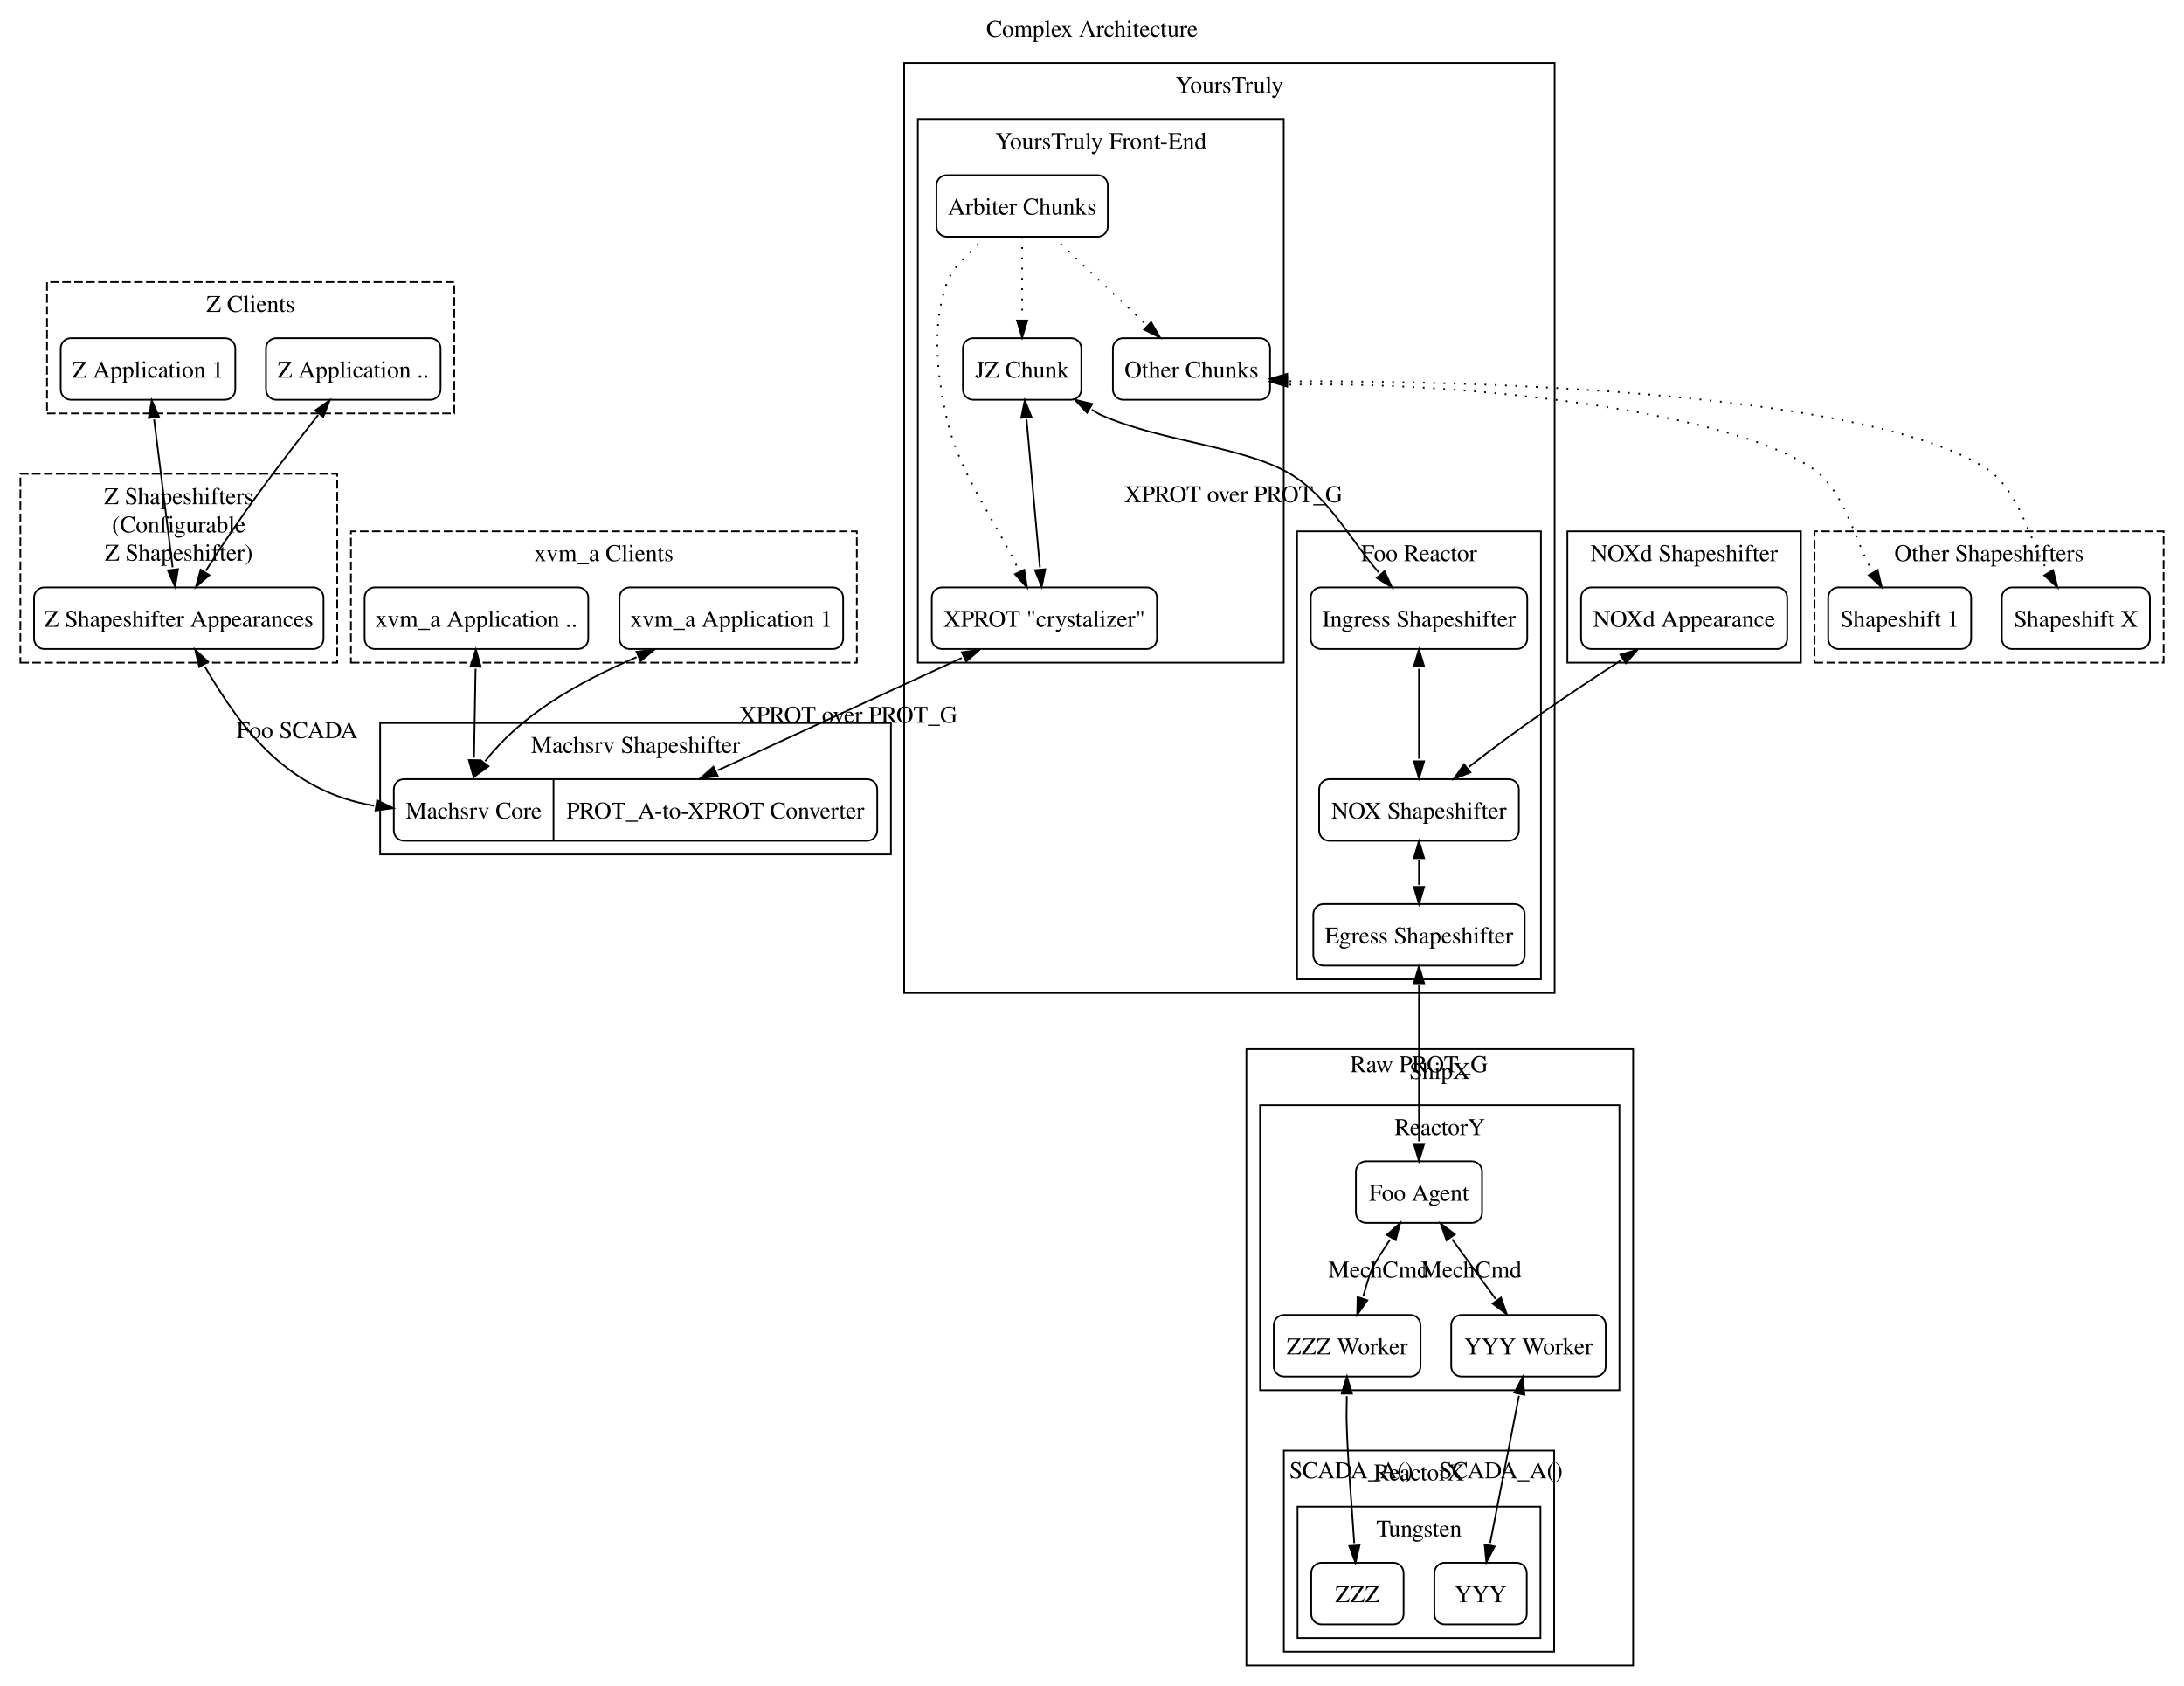
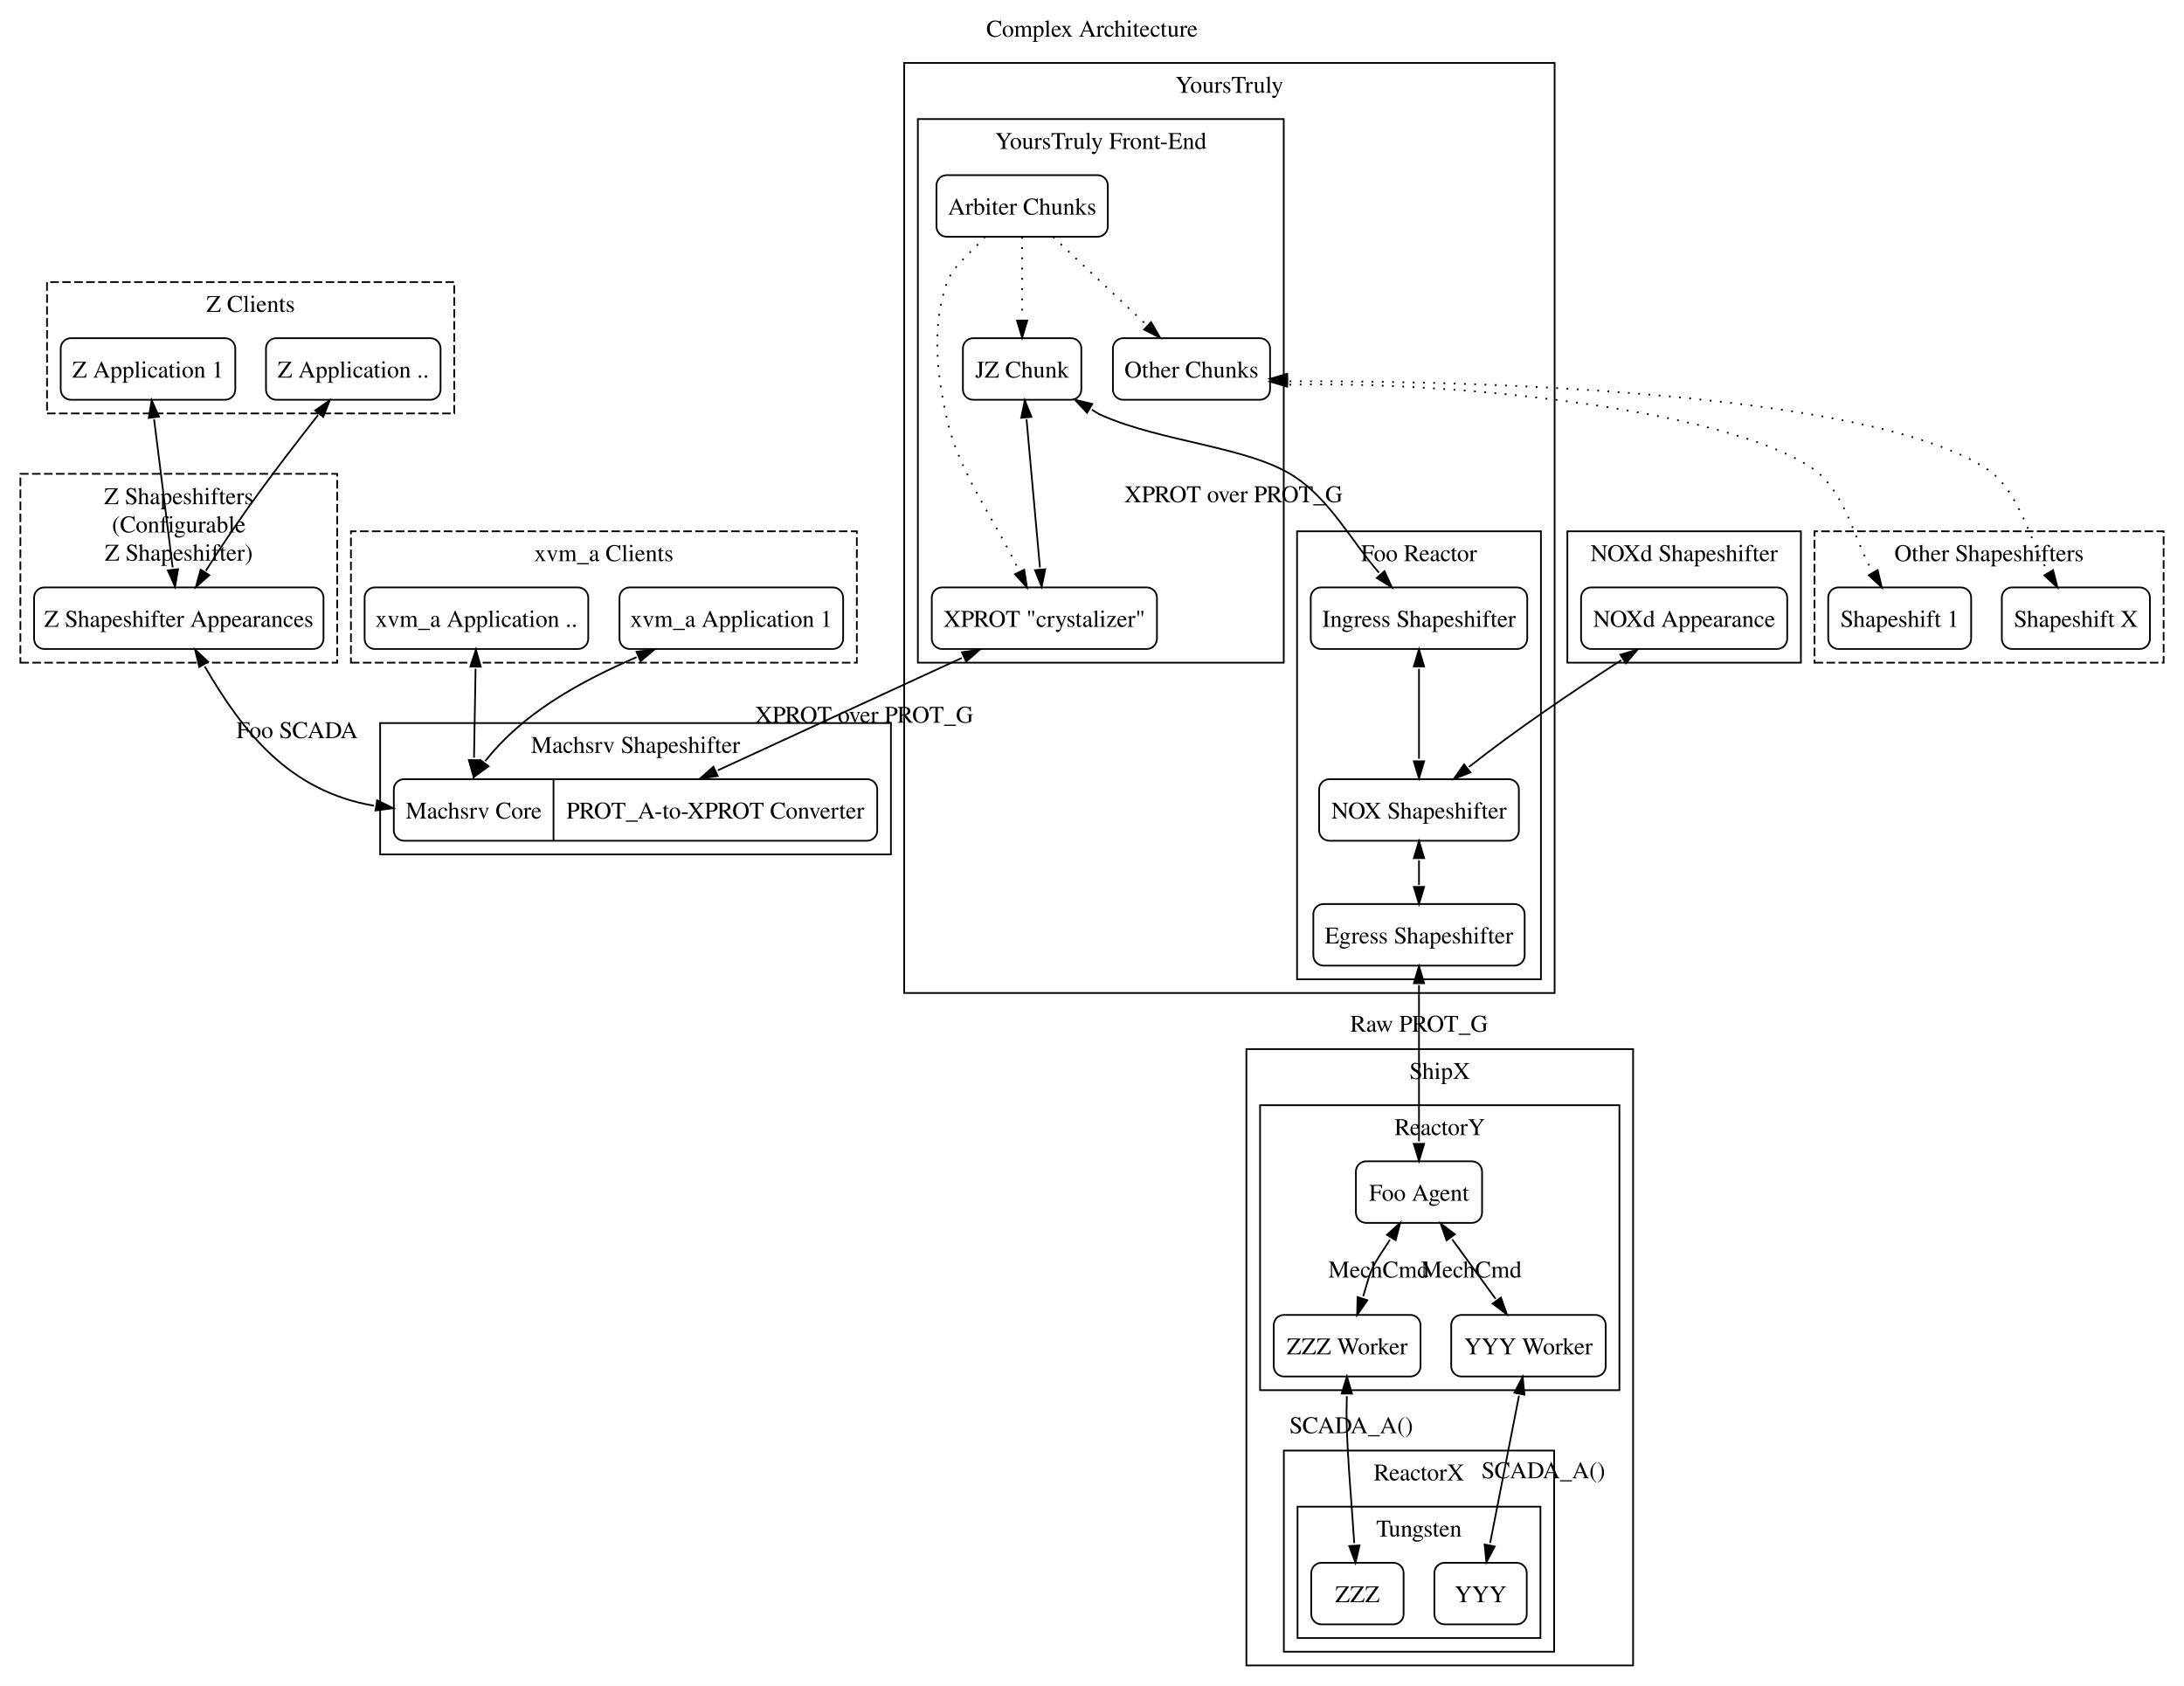
<svg xmlns="http://www.w3.org/2000/svg" width="1276.727pt" height="985.6pt" viewBox="0 0 1276.727 985.6">
  <rect x="0" y="0" width="1276.727" height="985.6" fill="white" />
  <g transform="translate(0 985.6) scale(1 -1)">
    <rect x="205.148" y="598.2" width="295.74" height="76.8" fill="none" stroke="black" stroke-dasharray="5,2" />
    <text x="353.018" y="-657.55" transform="scale(1 -1)" text-anchor="middle" font-family="Times,serif" font-size="14" fill="black">xvm_a Clients</text>
    <rect x="27.49" y="743.9" width="238.055" height="76.8" fill="none" stroke="black" stroke-dasharray="5,2" />
    <text x="146.518" y="-803.25" transform="scale(1 -1)" text-anchor="middle" font-family="Times,serif" font-size="14" fill="black">Z Clients</text>
    <rect x="11.92" y="598.2" width="185.196" height="110.4" fill="none" stroke="black" stroke-dasharray="5,2" />
    <text x="104.518" y="-690.851" transform="scale(1 -1)" text-anchor="middle" font-family="Times,serif" font-size="14" fill="black">Z Shapeshifters</text>
    <text x="104.518" y="-674.35" transform="scale(1 -1)" text-anchor="middle" font-family="Times,serif" font-size="14" fill="black">(Configurable</text>
    <text x="104.518" y="-657.85" transform="scale(1 -1)" text-anchor="middle" font-family="Times,serif" font-size="14" fill="black">Z Shapeshifter)</text>
    <rect x="222.219" y="486.1" width="298.597" height="76.8" fill="none" stroke="black" />
    <text x="371.518" y="-545.45" transform="scale(1 -1)" text-anchor="middle" font-family="Times,serif" font-size="14" fill="black">Machsrv Shapeshifter</text>
    <rect x="916.264" y="598.2" width="136.508" height="76.8" fill="none" stroke="black" />
    <text x="984.518" y="-657.55" transform="scale(1 -1)" text-anchor="middle" font-family="Times,serif" font-size="14" fill="black">NOXd Shapeshifter</text>
    <rect x="528.564" y="405.1" width="380.238" height="543.7" fill="none" stroke="black" />
    <text x="718.683" y="-931.35" transform="scale(1 -1)" text-anchor="middle" font-family="Times,serif" font-size="14" fill="black">YoursTruly</text>
    <rect x="758.233" y="413.1" width="142.569" height="261.9" fill="none" stroke="black" />
    <text x="829.518" y="-657.55" transform="scale(1 -1)" text-anchor="middle" font-family="Times,serif" font-size="14" fill="black">Foo Reactor</text>
    <rect x="536.564" y="598.2" width="213.885" height="317.8" fill="none" stroke="black" />
    <text x="643.507" y="-898.55" transform="scale(1 -1)" text-anchor="middle" font-family="Times,serif" font-size="14" fill="black">YoursTruly Front-End</text>
    <rect x="1060.737" y="598.2" width="204.07" height="76.8" fill="none" stroke="black" stroke-dasharray="5,2" />
    <text x="1162.772" y="-657.55" transform="scale(1 -1)" text-anchor="middle" font-family="Times,serif" font-size="14" fill="black">Other Shapeshifters</text>
    <rect x="728.616" y="12" width="226.066" height="360.3" fill="none" stroke="black" />
    <text x="841.649" y="-354.85" transform="scale(1 -1)" text-anchor="middle" font-family="Times,serif" font-size="14" fill="black">ShipX</text>
    <rect x="750.518" y="20" width="158" height="117.6" fill="none" stroke="black" />
    <text x="829.518" y="-120.15" transform="scale(1 -1)" text-anchor="middle" font-family="Times,serif" font-size="14" fill="black">ReactorX</text>
    <rect x="758.518" y="28" width="142" height="76.8" fill="none" stroke="black" />
    <text x="829.518" y="-87.35" transform="scale(1 -1)" text-anchor="middle" font-family="Times,serif" font-size="14" fill="black">Tungsten</text>
    <rect x="736.616" y="172.9" width="210.066" height="166.6" fill="none" stroke="black" />
    <text x="841.649" y="-322.05" transform="scale(1 -1)" text-anchor="middle" font-family="Times,serif" font-size="14" fill="black">ReactorY</text>
    <path d="M 90.078 740.478 C 93.216 715.424 97.767 679.096 100.917 653.945" fill="none" stroke="black" />
    <polygon points="102.339,642.595 104.073,652.89 98.119,652.145" fill="black" stroke="black" />
    <polygon points="88.689,751.566 86.955,741.271 92.909,742.017" fill="black" stroke="black" />
    <path d="M 185.956 742.971 C 162.799 713.535 140.245 683.672 120.341 651.928" fill="none" stroke="black" />
    <polygon points="114.526,642.471 122.366,649.365 117.276,652.542" fill="black" stroke="black" />
    <polygon points="192.793,751.63 184.249,745.629 188.964,741.917" fill="black" stroke="black" />
    <path d="M 119.667 596.006 C 142.371 557.122 169.261 523.016 218.624 514.568" fill="none" stroke="black" />
    <polygon points="229.86,513.131 220.474,517.701 219.508,511.78" fill="black" stroke="black" />
    <polygon points="114.049,605.847 116.48,595.694 121.668,598.709" fill="black" stroke="black" />
    <text x="173.668" y="-554.1" transform="scale(1 -1)" text-anchor="middle" font-family="Times,serif" font-size="14" fill="black">Foo SCADA</text>
    <path d="M 372.113 601.424 C 336.662 586.032 304.799 567.705 283.646 540.621" fill="none" stroke="black" />
    <polygon points="277.164,531.512 285.617,537.64 280.848,541.281" fill="black" stroke="black" />
    <polygon points="382.467,605.802 372.097,604.594 374.474,599.085" fill="black" stroke="black" />
    <path d="M 278.016 594.663 C 277.708 577.143 277.33 555.649 277.102 542.681" fill="none" stroke="black" />
    <polygon points="276.901,531.239 280.076,541.185 274.077,541.29" fill="black" stroke="black" />
    <polygon points="278.213,605.877 275.038,595.931 281.037,595.826" fill="black" stroke="black" />
    <path d="M 829.518 594.608 C 829.518 578.442 829.518 558.281 829.518 542.055" fill="none" stroke="black" />
    <polygon points="829.518,530.546 832.518,540.546 826.518,540.546" fill="black" stroke="black" />
    <polygon points="829.518,605.997 826.518,595.997 832.518,595.997" fill="black" stroke="black" />
    <path d="M 829.518 482.677 C 829.518 477.944 829.518 473.035 829.518 468.308" fill="none" stroke="black" />
    <polygon points="829.518,457.129 832.518,467.129 826.518,467.129" fill="black" stroke="black" />
    <polygon points="829.518,493.913 826.518,483.913 832.518,483.913" fill="black" stroke="black" />
    <path d="M 947.758 599.678 C 917.294 579.955 887.253 559.636 858.689 537.239" fill="none" stroke="black" />
    <polygon points="849.872,530.22 859.586,534.047 855.876,538.762" fill="black" stroke="black" />
    <polygon points="957.251,605.799 947.225,602.887 950.484,597.849" fill="black" stroke="black" />
    <path d="M 575.819 847.2 C 568.385 838.193 557.467 831.17 553.518 820.18 C 544.564 795.267 547.695 766.585 553.518 740.76 C 560.673 709.022 581.438 681.986 595.399 652.6" fill="none" stroke="black" stroke-dasharray="1,5" />
    <polygon points="600.339,642.2 598.758,652.52 593.338,649.945" fill="black" stroke="black" />
    <path d="M 597.518 847.087 C 597.518 833.756 597.518 814.958 597.518 799.371" fill="none" stroke="black" stroke-dasharray="1,5" />
    <polygon points="597.518,788.22 600.518,798.22 594.518,798.22" fill="black" stroke="black" />
    <path d="M 615.676 847.087 C 630.931 832.711 652.932 811.976 670.132 795.766" fill="none" stroke="black" stroke-dasharray="1,5" />
    <polygon points="678.14,788.22 672.92,797.262 668.805,792.895" fill="black" stroke="black" />
    <path d="M 638.31 746.097 C 640.079 745.065 641.746 743.832 643.618 743 C 679.777 726.932 729.742 724.641 756.733 707 C 777.594 693.366 790.554 668.526 806.094 650.847" fill="none" stroke="black" />
    <polygon points="813.695,642.2 809.346,651.691 804.84,647.73" fill="black" stroke="black" />
    <polygon points="628.365,751.9 635.491,744.269 638.514,749.451" fill="black" stroke="black" />
    <text x="721.03" y="-692" transform="scale(1 -1)" text-anchor="middle" font-family="Times,serif" font-size="14" fill="black">XPROT over PROT_G</text>
    <path d="M 600.089 740.478 C 602.356 715.424 605.642 679.096 607.917 653.945" fill="none" stroke="black" />
    <polygon points="608.944,642.595 611.031,652.825 605.055,652.284" fill="black" stroke="black" />
    <polygon points="599.086,751.566 596.999,741.337 602.975,741.877" fill="black" stroke="black" />
    <path d="M 562.224 600.952 C 520.687 581.818 461.084 554.36 419.607 535.253" fill="none" stroke="black" />
    <polygon points="409.211,530.464 419.549,531.923 417.038,537.373" fill="black" stroke="black" />
    <polygon points="572.648,605.754 562.31,604.295 564.82,598.845" fill="black" stroke="black" />
-     <text x="495.842" y="-563.1" transform="scale(1 -1)" text-anchor="middle" font-family="Times,serif" font-size="14" fill="black">XPROT over PROT_G</text>
+     <text x="505.164" y="-563.1" transform="scale(1 -1)" text-anchor="middle" font-family="Times,serif" font-size="14" fill="black">XPROT over PROT_G</text>
    <path d="M 753.818 760.706 C 843.89 762.806 1007.723 747.344 1059.737 711.62 C 1078.632 698.642 1084.109 669.664 1094.279 652.156" fill="none" stroke="black" stroke-dasharray="1,5" />
    <polygon points="1100.062,642.2 1097.633,652.354 1092.445,649.34" fill="black" stroke="black" />
    <polygon points="742.45,762.53 752.458,759.557 752.442,765.557" fill="black" stroke="black" />
    <path d="M 753.874 762.707 C 872.733 763.27 1094.246 755.338 1161.229 711.62 C 1180.595 698.98 1186.45 669.453 1196.841 652.081" fill="none" stroke="black" stroke-dasharray="1,5" />
    <polygon points="1202.751,642.2 1200.193,652.322 1195.044,649.242" fill="black" stroke="black" />
    <polygon points="742.45,764.14 752.43,761.073 752.47,767.073" fill="black" stroke="black" />
    <path d="M 812.536 260.872 C 809.147 255.319 804.679 249.368 802.118 243.8 C 799.781 238.721 798.618 233.037 796.931 227.849" fill="none" stroke="black" />
    <polygon points="793.371,216.9 799.316,225.482 793.61,227.338" fill="black" stroke="black" />
    <polygon points="818.533,270.7 810.763,263.727 815.885,260.601" fill="black" stroke="black" />
    <text x="805.952" y="-238.75" transform="scale(1 -1)" text-anchor="middle" font-family="Times,serif" font-size="14" fill="black">MechCmd</text>
    <path d="M 848.943 261.051 C 856.967 250.043 866.246 237.313 874.254 226.328" fill="none" stroke="black" />
    <polygon points="880.9,217.21 877.434,227.059 872.585,223.524" fill="black" stroke="black" />
    <polygon points="842.162,270.354 845.628,260.505 850.477,264.04" fill="black" stroke="black" />
    <text x="860.075" y="-238.75" transform="scale(1 -1)" text-anchor="middle" font-family="Times,serif" font-size="14" fill="black">MechCmd</text>
    <path d="M 787.321 169.387 C 787.286 164.258 787.074 159.127 787.218 154 C 787.88 130.46 790.179 106.994 791.66 83.491" fill="none" stroke="black" />
    <polygon points="792.384,72 794.749,82.169 788.761,81.792" fill="black" stroke="black" />
    <polygon points="787.398,180.9 784.331,170.92 790.331,170.88" fill="black" stroke="black" />
-     <text x="789.891" y="-121.4" transform="scale(1 -1)" text-anchor="middle" font-family="Times,serif" font-size="14" fill="black">SCADA_A()</text>
+     <text x="789.891" y="-147.75" transform="scale(1 -1)" text-anchor="middle" font-family="Times,serif" font-size="14" fill="black">SCADA_A()</text>
    <path d="M 887.98 169.636 C 883.098 144.722 876.019 108.595 871.119 83.585" fill="none" stroke="black" />
    <polygon points="868.907,72.298 873.774,81.535 867.886,82.688" fill="black" stroke="black" />
    <polygon points="890.14,180.663 885.273,171.426 891.162,170.273" fill="black" stroke="black" />
-     <text x="877.391" y="-121.4" transform="scale(1 -1)" text-anchor="middle" font-family="Times,serif" font-size="14" fill="black">SCADA_A()</text>
+     <text x="902.206" y="-121.4" transform="scale(1 -1)" text-anchor="middle" font-family="Times,serif" font-size="14" fill="black">SCADA_A()</text>
    <path d="M 829.518 409.663 C 829.518 383.429 829.518 344.673 829.518 318.366" fill="none" stroke="black" />
    <polygon points="829.518,306.904 832.518,316.904 826.518,316.904" fill="black" stroke="black" />
    <polygon points="829.518,420.786 826.518,410.786 832.518,410.786" fill="black" stroke="black" />
-     <text x="829.518" y="-358.85" transform="scale(1 -1)" text-anchor="middle" font-family="Times,serif" font-size="14" fill="black">Raw PROT_G</text>
+     <text x="829.518" y="-382.45" transform="scale(1 -1)" text-anchor="middle" font-family="Times,serif" font-size="14" fill="black">Raw PROT_G</text>
    <rect x="213.148" y="606.2" width="130.74" height="36" rx="6" ry="6" fill="none" stroke="black" />
    <text x="278.518" y="-619.15" transform="scale(1 -1)" text-anchor="middle" font-family="Times,serif" font-size="14" fill="black">xvm_a Application ..</text>
    <rect x="362.148" y="606.2" width="130.74" height="36" rx="6" ry="6" fill="none" stroke="black" />
    <text x="427.518" y="-619.15" transform="scale(1 -1)" text-anchor="middle" font-family="Times,serif" font-size="14" fill="black">xvm_a Application 1</text>
    <rect x="155.49" y="751.9" width="102.055" height="36" rx="6" ry="6" fill="none" stroke="black" />
    <text x="206.518" y="-764.85" transform="scale(1 -1)" text-anchor="middle" font-family="Times,serif" font-size="14" fill="black">Z Application ..</text>
    <rect x="35.49" y="751.9" width="102.055" height="36" rx="6" ry="6" fill="none" stroke="black" />
    <text x="86.518" y="-764.85" transform="scale(1 -1)" text-anchor="middle" font-family="Times,serif" font-size="14" fill="black">Z Application 1</text>
    <rect x="19.92" y="606.2" width="169.196" height="36" rx="6" ry="6" fill="none" stroke="black" />
    <text x="104.518" y="-619.15" transform="scale(1 -1)" text-anchor="middle" font-family="Times,serif" font-size="14" fill="black">Z Shapeshifter Appearances</text>
    <rect x="230.219" y="494.1" width="282.597" height="36" rx="6" ry="6" fill="none" stroke="black" />
    <line x1="323.578" y1="494.1" x2="323.578" y2="530.1" stroke="black" />
    <text x="276.899" y="-507.05" transform="scale(1 -1)" text-anchor="middle" font-family="Times,serif" font-size="14" fill="black">Machsrv Core</text>
    <text x="418.197" y="-507.05" transform="scale(1 -1)" text-anchor="middle" font-family="Times,serif" font-size="14" fill="black">PROT_A-to-XPROT Converter</text>
    <rect x="924.264" y="606.2" width="120.508" height="36" rx="6" ry="6" fill="none" stroke="black" />
    <text x="984.518" y="-619.15" transform="scale(1 -1)" text-anchor="middle" font-family="Times,serif" font-size="14" fill="black">NOXd Appearance</text>
    <rect x="766.233" y="606.2" width="126.569" height="36" rx="6" ry="6" fill="none" stroke="black" />
    <text x="829.518" y="-619.15" transform="scale(1 -1)" text-anchor="middle" font-family="Times,serif" font-size="14" fill="black">Ingress Shapeshifter</text>
    <rect x="771.139" y="494.1" width="116.758" height="36" rx="6" ry="6" fill="none" stroke="black" />
    <text x="829.518" y="-507.05" transform="scale(1 -1)" text-anchor="middle" font-family="Times,serif" font-size="14" fill="black">NOX Shapeshifter</text>
    <rect x="767.742" y="421.1" width="123.552" height="36" rx="6" ry="6" fill="none" stroke="black" />
    <text x="829.518" y="-434.05" transform="scale(1 -1)" text-anchor="middle" font-family="Times,serif" font-size="14" fill="black">Egress Shapeshifter</text>
    <rect x="650.586" y="751.9" width="91.864" height="36" rx="6" ry="6" fill="none" stroke="black" />
    <text x="696.518" y="-764.85" transform="scale(1 -1)" text-anchor="middle" font-family="Times,serif" font-size="14" fill="black">Other Chunks</text>
    <rect x="544.706" y="606.2" width="131.624" height="36" rx="6" ry="6" fill="none" stroke="black" />
    <text x="610.518" y="-619.15" transform="scale(1 -1)" text-anchor="middle" font-family="Times,serif" font-size="14" fill="black">XPROT "crystalizer"</text>
    <rect x="562.905" y="751.9" width="69.226" height="36" rx="6" ry="6" fill="none" stroke="black" />
    <text x="597.518" y="-764.85" transform="scale(1 -1)" text-anchor="middle" font-family="Times,serif" font-size="14" fill="black">JZ Chunk</text>
    <rect x="547.435" y="847.2" width="100.167" height="36" rx="6" ry="6" fill="none" stroke="black" />
    <text x="597.518" y="-860.15" transform="scale(1 -1)" text-anchor="middle" font-family="Times,serif" font-size="14" fill="black">Arbiter Chunks</text>
    <rect x="1170.229" y="606.2" width="86.578" height="36" rx="6" ry="6" fill="none" stroke="black" />
    <text x="1213.518" y="-619.15" transform="scale(1 -1)" text-anchor="middle" font-family="Times,serif" font-size="14" fill="black">Shapeshift X</text>
    <rect x="1068.737" y="606.2" width="83.562" height="36" rx="6" ry="6" fill="none" stroke="black" />
    <text x="1110.518" y="-619.15" transform="scale(1 -1)" text-anchor="middle" font-family="Times,serif" font-size="14" fill="black">Shapeshift 1</text>
    <rect x="766.518" y="36" width="54" height="36" rx="6" ry="6" fill="none" stroke="black" />
    <text x="793.518" y="-48.95" transform="scale(1 -1)" text-anchor="middle" font-family="Times,serif" font-size="14" fill="black">ZZZ</text>
    <rect x="838.518" y="36" width="54" height="36" rx="6" ry="6" fill="none" stroke="black" />
    <text x="865.518" y="-48.95" transform="scale(1 -1)" text-anchor="middle" font-family="Times,serif" font-size="14" fill="black">YYY</text>
    <rect x="744.616" y="180.9" width="85.804" height="36" rx="6" ry="6" fill="none" stroke="black" />
    <text x="787.518" y="-193.85" transform="scale(1 -1)" text-anchor="middle" font-family="Times,serif" font-size="14" fill="black">ZZZ Worker</text>
    <rect x="848.354" y="180.9" width="90.329" height="36" rx="6" ry="6" fill="none" stroke="black" />
    <text x="893.518" y="-193.85" transform="scale(1 -1)" text-anchor="middle" font-family="Times,serif" font-size="14" fill="black">YYY Worker</text>
    <rect x="792.642" y="270.7" width="73.751" height="36" rx="6" ry="6" fill="none" stroke="black" />
    <text x="829.518" y="-283.65" transform="scale(1 -1)" text-anchor="middle" font-family="Times,serif" font-size="14" fill="black">Foo Agent</text>
    <text x="638.363" y="-964.15" transform="scale(1 -1)" text-anchor="middle" font-family="Times,serif" font-size="14" fill="black">Complex Architecture</text>
  </g>
</svg>
